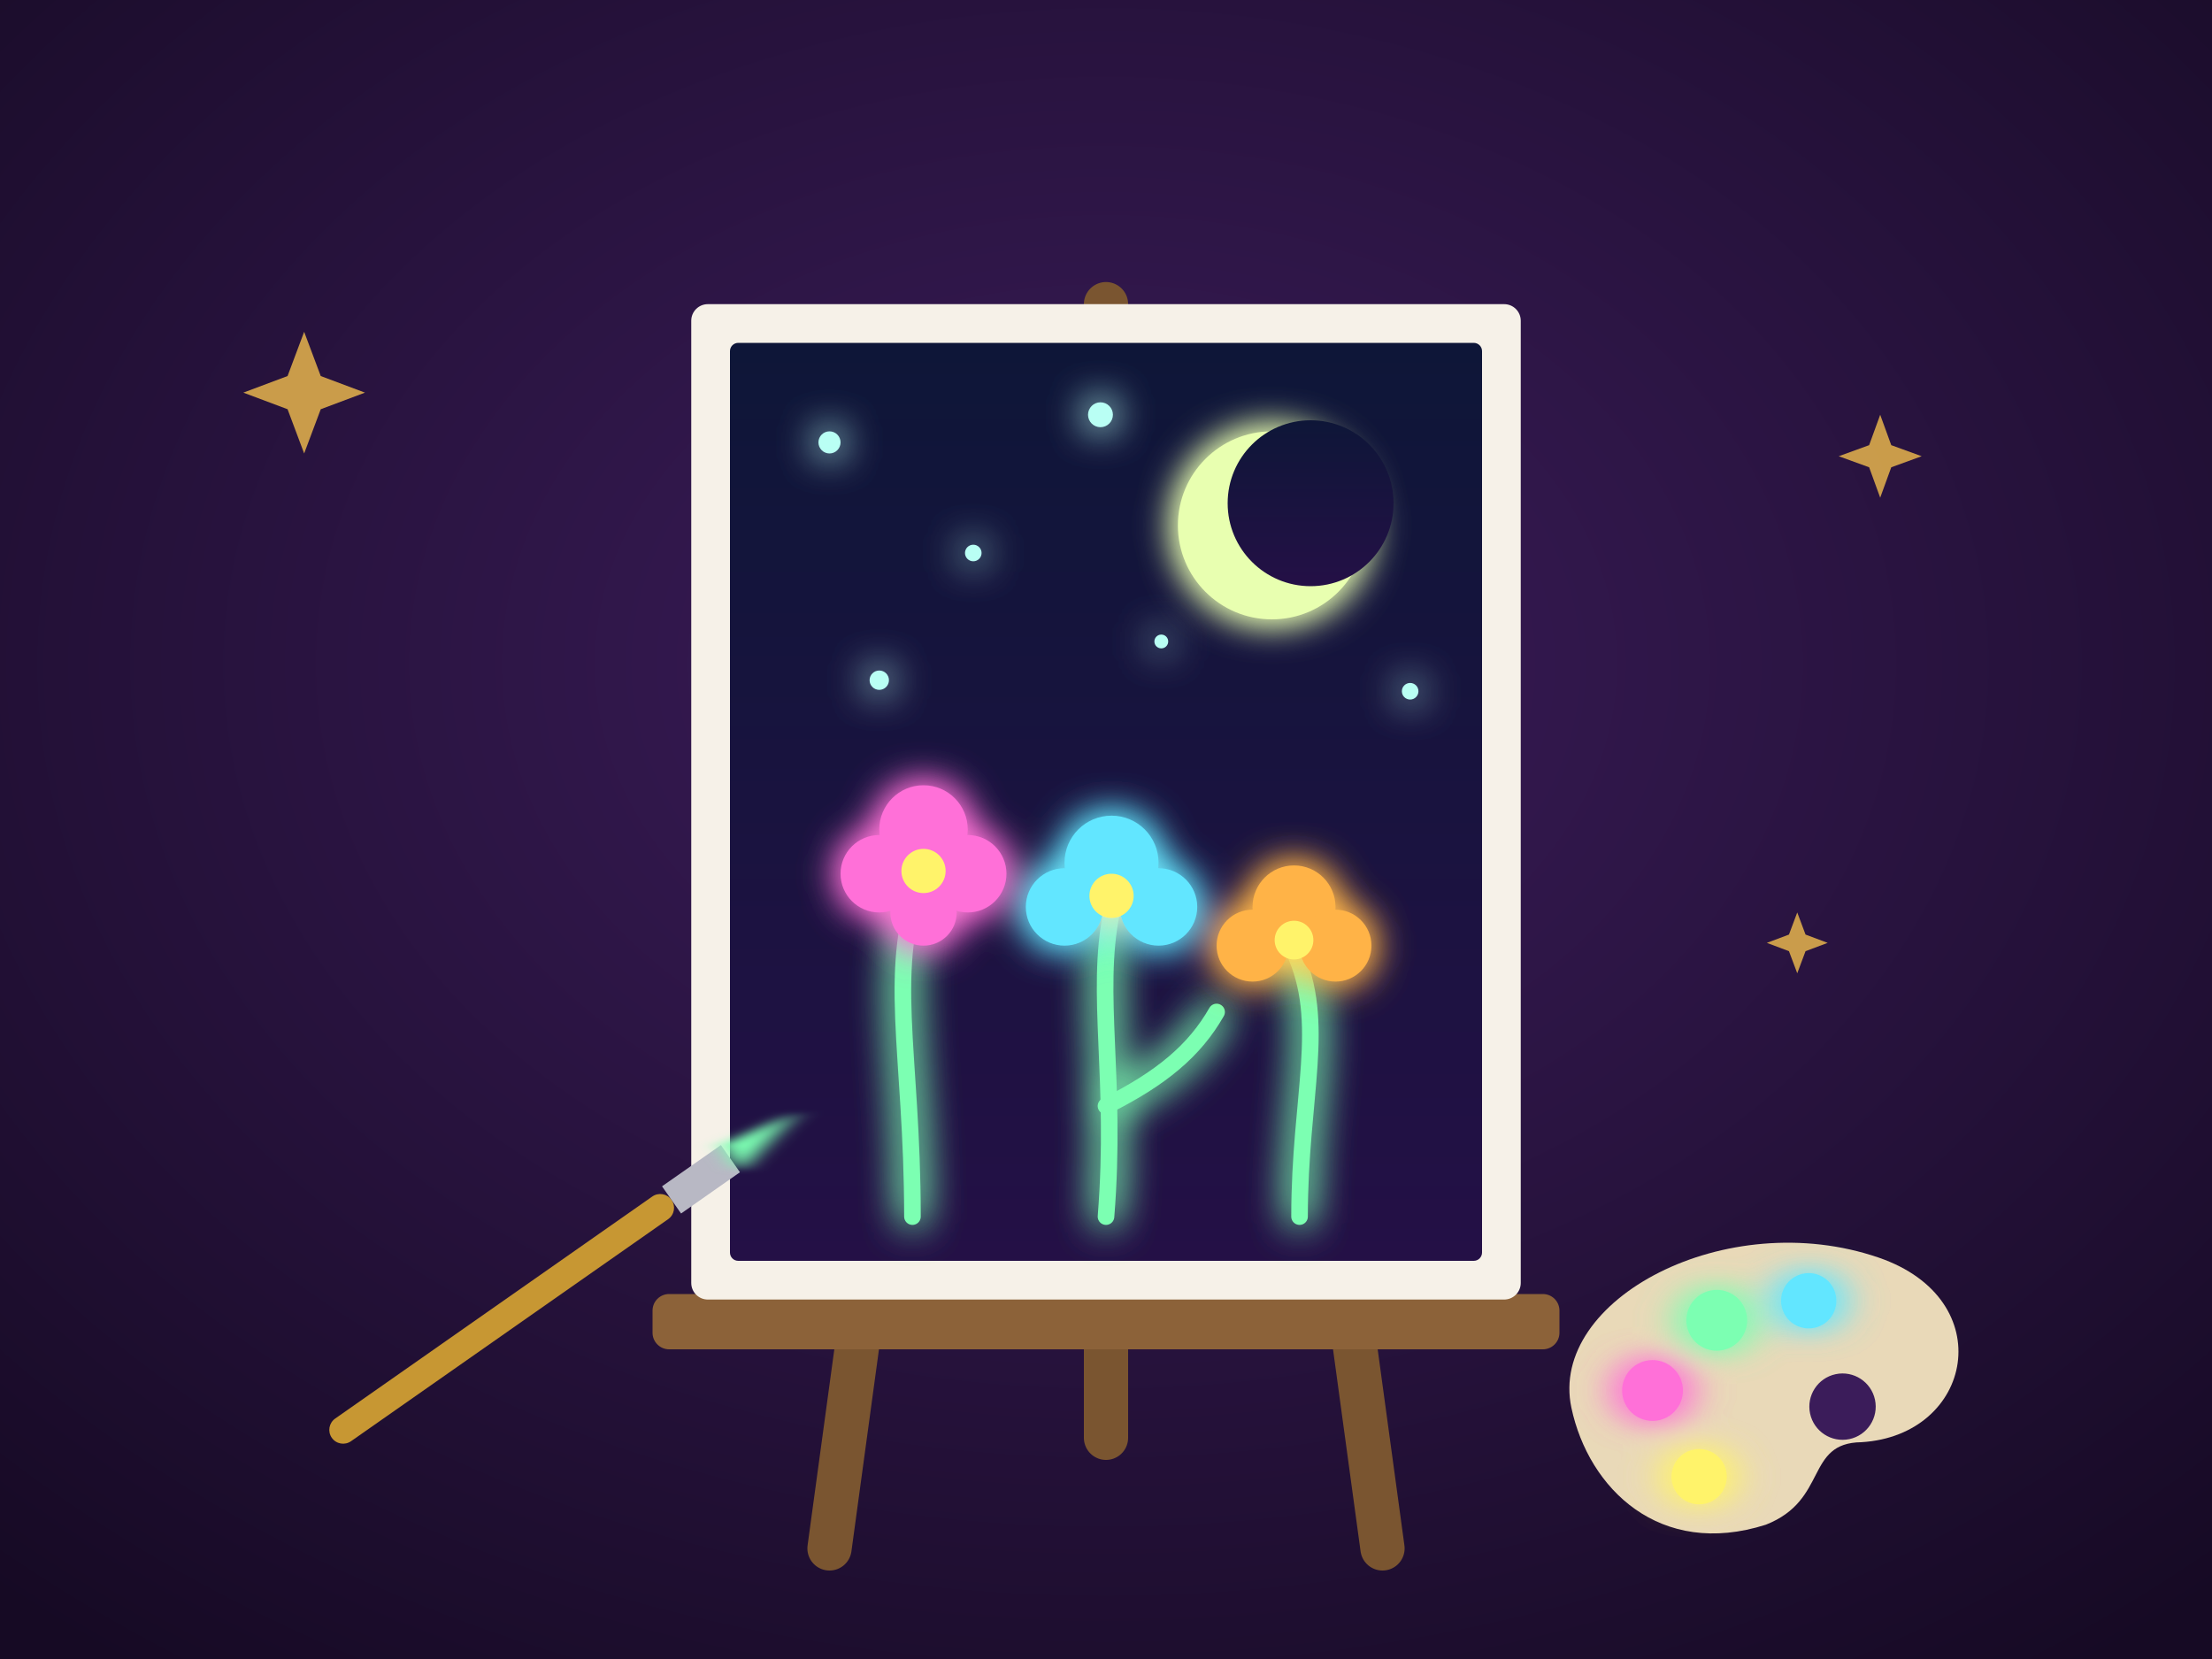
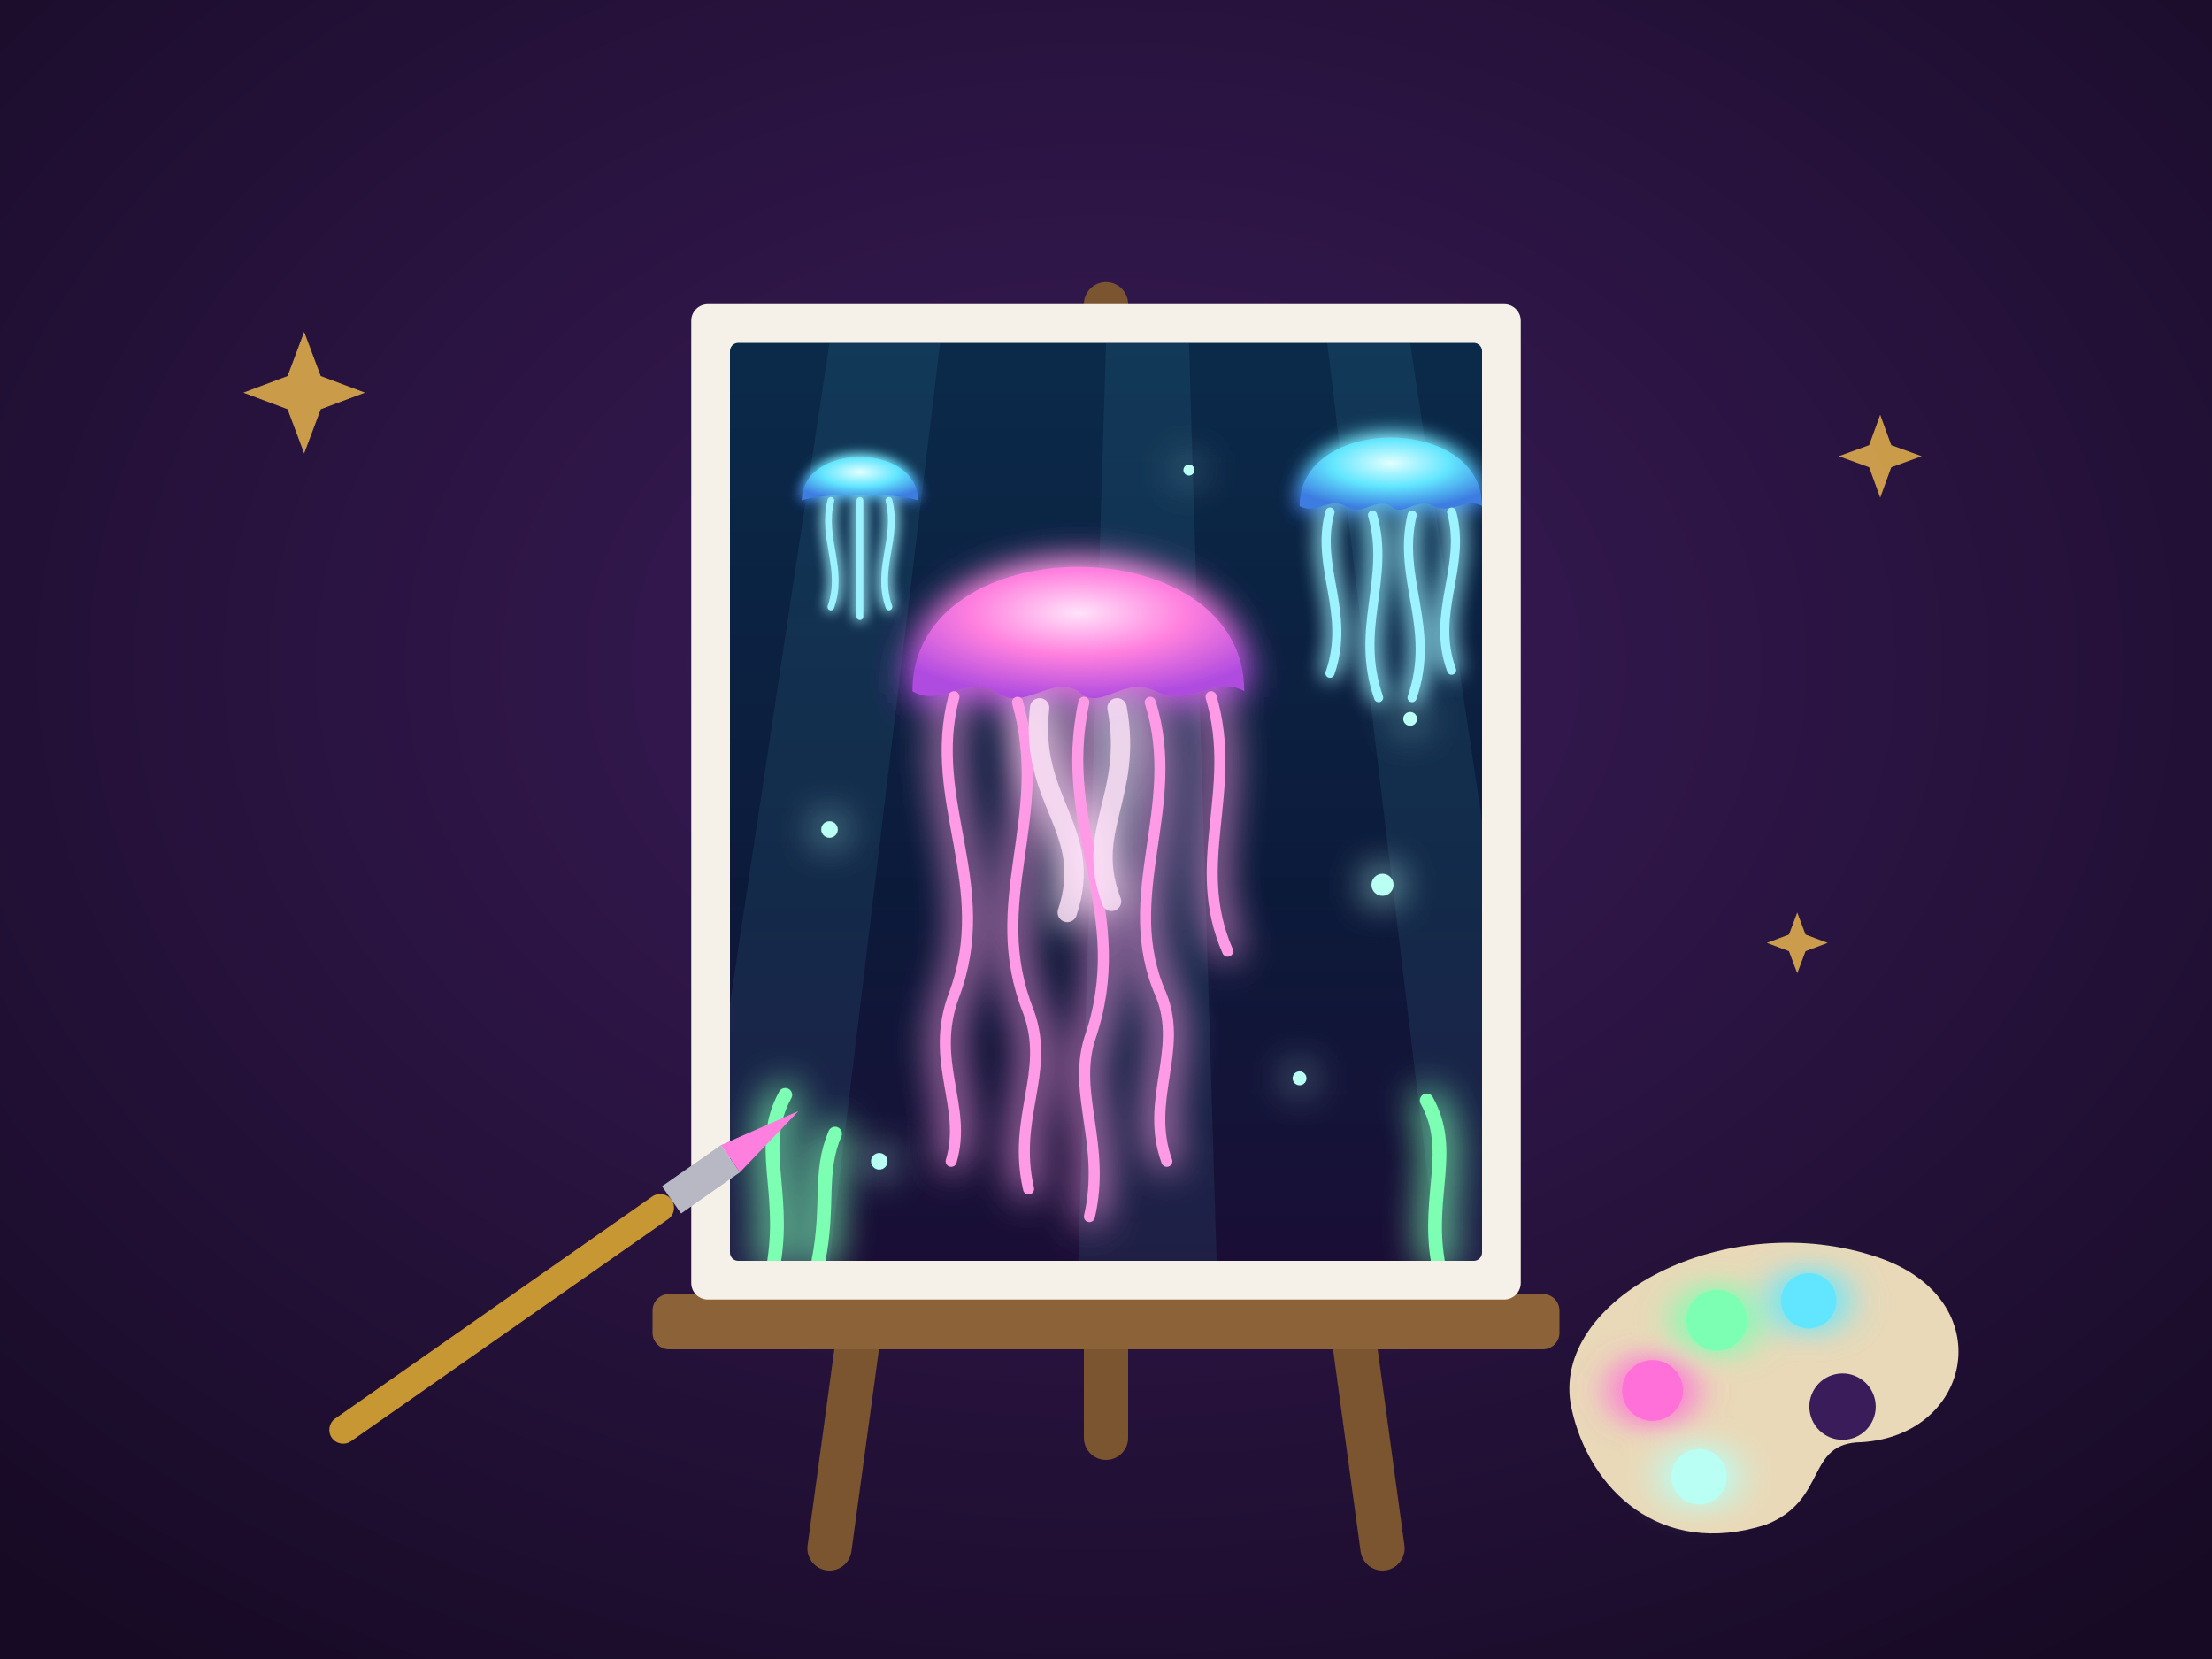
<svg xmlns="http://www.w3.org/2000/svg" viewBox="0 0 800 600" width="800" height="600">
  <defs>
    <radialGradient id="room" cx="50%" cy="40%" r="75%">
      <stop offset="0" stop-color="#3B1C5A" />
      <stop offset="1" stop-color="#160A24" />
    </radialGradient>
-     <linearGradient id="sky" x1="0" y1="0" x2="0" y2="1">
-       <stop offset="0" stop-color="#0E1638" />
-       <stop offset="1" stop-color="#241046" />
+     <linearGradient id="sea" x1="0" y1="0" x2="0" y2="1">
+       <stop offset="0" stop-color="#0B2A4A" />
+       <stop offset=".6" stop-color="#0C1A3A" />
+       <stop offset="1" stop-color="#1A0E36" />
    </linearGradient>
-     <filter id="glow" x="-50%" y="-50%" width="200%" height="200%">
+     <radialGradient id="bell" cx="50%" cy="35%" r="65%">
+       <stop offset="0" stop-color="#FFE3FA" />
+       <stop offset=".5" stop-color="#FF7FDE" />
+       <stop offset="1" stop-color="#B04CE0" />
+     </radialGradient>
+     <radialGradient id="bell2" cx="50%" cy="35%" r="65%">
+       <stop offset="0" stop-color="#E2FFFF" />
+       <stop offset=".5" stop-color="#62E6FF" />
+       <stop offset="1" stop-color="#3C7BE0" />
+     </radialGradient>
+     <filter id="glow" x="-60%" y="-60%" width="220%" height="220%">
      <feGaussianBlur stdDeviation="7" result="b" />
      <feMerge>
        <feMergeNode in="b" />
        <feMergeNode in="b" />
        <feMergeNode in="SourceGraphic" />
      </feMerge>
    </filter>
-     <filter id="soft" x="-50%" y="-50%" width="200%" height="200%">
-       <feGaussianBlur stdDeviation="3" />
-     </filter>
+     <clipPath id="canvas">
+       <rect x="264" y="124" width="272" height="332" rx="3" />
+     </clipPath>
  </defs>
  <rect width="800" height="600" fill="url(#room)" />
  <g stroke="#7A5530" stroke-width="16" stroke-linecap="round">
    <line x1="300" y1="560" x2="360" y2="120" />
    <line x1="500" y1="560" x2="440" y2="120" />
    <line x1="400" y1="520" x2="400" y2="110" />
  </g>
  <rect x="236" y="468" width="328" height="20" rx="6" fill="#8C6239" />
  <rect x="250" y="110" width="300" height="360" rx="6" fill="#F6F1E8" />
-   <rect x="264" y="124" width="272" height="332" rx="3" fill="url(#sky)" />
-   <circle cx="460" cy="190" r="34" fill="#E8FFB0" filter="url(#glow)" />
-   <circle cx="474" cy="182" r="30" fill="url(#sky)" />
-   <g fill="#B9FFF4" filter="url(#glow)">
-     <circle cx="300" cy="160" r="4" />
-     <circle cx="352" cy="200" r="3" />
-     <circle cx="398" cy="150" r="4.5" />
-     <circle cx="510" cy="250" r="3" />
-     <circle cx="318" cy="246" r="3.5" />
-     <circle cx="420" cy="232" r="2.5" />
-   </g>
-   <g filter="url(#glow)" fill="none" stroke-width="6" stroke-linecap="round">
-     <path d="M330 440 C 330 380, 320 350, 334 316" stroke="#7CFFB2" />
-     <path d="M400 440 C 404 390, 396 360, 402 330" stroke="#7CFFB2" />
-     <path d="M470 440 C 470 396, 480 370, 468 344" stroke="#7CFFB2" />
-     <path d="M400 400 C 420 390, 432 380, 440 366" stroke="#7CFFB2" />
-   </g>
-   <g filter="url(#glow)">
-     <g fill="#FF6FD8">
-       <circle cx="334" cy="300" r="16" />
-       <circle cx="318" cy="316" r="14" />
-       <circle cx="350" cy="316" r="14" />
-       <circle cx="334" cy="330" r="12" />
+   <rect x="264" y="124" width="272" height="332" rx="3" fill="url(#sea)" />
+   <g clip-path="url(#canvas)">
+     <g fill="#62E6FF" opacity=".08">
+       <path d="M300 124 L 340 124 L 300 456 L 250 456 Z" />
+       <path d="M400 124 L 430 124 L 440 456 L 390 456 Z" />
+       <path d="M480 124 L 510 124 L 560 456 L 520 456 Z" />
    </g>
-     <circle cx="334" cy="315" r="8" fill="#FFF36B" />
-     <g fill="#62E6FF">
-       <circle cx="402" cy="312" r="17" />
-       <circle cx="385" cy="328" r="14" />
-       <circle cx="419" cy="328" r="14" />
+     <g filter="url(#glow)">
+       <path d="M330 250 C 330 190, 450 190, 450 250 C 440 244, 430 256, 418 250 C 406 244, 398 258, 390 250 C 380 244, 370 258, 360 250 C 350 244, 340 256, 330 250 Z" fill="url(#bell)" />
+       <g fill="none" stroke="#FF9BE6" stroke-width="4" stroke-linecap="round">
+         <path d="M345 252 C 335 290, 360 320, 345 360 C 336 384, 350 400, 344 420" />
+         <path d="M368 254 C 380 296, 356 326, 372 366 C 380 388, 366 404, 372 430" />
+         <path d="M392 254 C 382 300, 410 330, 394 376 C 388 396, 400 414, 394 440" />
+         <path d="M416 254 C 428 292, 404 324, 420 360 C 428 380, 414 398, 422 420" />
+         <path d="M438 252 C 448 286, 430 312, 444 344" />
+       </g>
+       <g fill="none" stroke="#FFE3FA" stroke-width="7" stroke-linecap="round" opacity=".8">
+         <path d="M376 256 C 372 290, 396 300, 386 330" />
+         <path d="M404 256 C 410 288, 392 300, 402 326" />
+       </g>
    </g>
-     <circle cx="402" cy="324" r="8" fill="#FFF36B" />
-     <g fill="#FFB347">
-       <circle cx="468" cy="328" r="15" />
-       <circle cx="453" cy="342" r="13" />
-       <circle cx="483" cy="342" r="13" />
+     <g filter="url(#glow)" transform="translate(470 150) scale(.55)">
+       <path d="M0 60 C 0 0, 120 0, 120 60 C 110 54, 100 66, 88 60 C 76 54, 68 68, 60 60 C 50 54, 40 68, 30 60 C 20 54, 10 66, 0 60 Z" fill="url(#bell2)" />
+       <g fill="none" stroke="#9CF3FF" stroke-width="6" stroke-linecap="round">
+         <path d="M20 64 C 10 100, 34 130, 20 170" />
+         <path d="M48 66 C 60 108, 36 140, 52 186" />
+         <path d="M74 66 C 64 108, 90 140, 74 186" />
+         <path d="M100 64 C 110 100, 86 130, 100 168" />
+       </g>
    </g>
-     <circle cx="468" cy="340" r="7" fill="#FFF36B" />
+     <g filter="url(#glow)" transform="translate(290 160) scale(.35)">
+       <path d="M0 60 C 0 0, 120 0, 120 60 C 100 52, 20 52, 0 60 Z" fill="url(#bell2)" />
+       <g fill="none" stroke="#9CF3FF" stroke-width="7" stroke-linecap="round">
+         <path d="M30 60 C 20 100, 44 130, 30 170" />
+         <path d="M60 60 V 180" />
+         <path d="M90 60 C 100 100, 76 130, 90 170" />
+       </g>
+     </g>
+     <g fill="#B9FFF4" filter="url(#glow)">
+       <circle cx="300" cy="300" r="3" />
+       <circle cx="500" cy="320" r="4" />
+       <circle cx="470" cy="390" r="2.5" />
+       <circle cx="318" cy="420" r="3" />
+       <circle cx="510" cy="260" r="2.5" />
+       <circle cx="430" cy="170" r="2" />
+     </g>
+     <g filter="url(#glow)" fill="none" stroke="#7CFFB2" stroke-width="5" stroke-linecap="round">
+       <path d="M280 456 C 284 430, 274 414, 284 396" />
+       <path d="M296 456 C 300 436, 296 424, 302 410" />
+       <path d="M520 456 C 516 432, 526 416, 516 398" />
+     </g>
  </g>
  <g transform="translate(560 470) rotate(-12)">
    <path d="M0 40 C 0 0, 70 -20, 120 10 C 160 34, 140 80, 100 74 C 80 70, 84 92, 60 96 C 20 100, 0 70, 0 40 Z" fill="#E9D9B8" />
    <circle cx="96" cy="60" r="12" fill="#3B1C5A" />
    <g filter="url(#glow)">
      <circle cx="30" cy="40" r="11" fill="#FF6FD8" />
      <circle cx="58" cy="20" r="11" fill="#7CFFB2" />
      <circle cx="92" cy="20" r="10" fill="#62E6FF" />
-       <circle cx="40" cy="74" r="10" fill="#FFF36B" />
+       <circle cx="40" cy="74" r="10" fill="#B9FFF4" />
    </g>
  </g>
  <g transform="translate(120 520) rotate(-35)">
    <rect x="0" y="-5" width="150" height="10" rx="5" fill="#C79733" />
    <rect x="150" y="-6" width="26" height="12" fill="#B8B8C4" />
-     <path d="M176 -6 L 206 0 L 176 6 Z" fill="#7CFFB2" filter="url(#soft)" />
+     <path d="M176 -6 L 206 0 L 176 6 Z" fill="#FF7FDE" />
  </g>
  <g fill="#E6B44C" opacity=".85">
    <path d="M110 120 l6 16 16 6 -16 6 -6 16 -6 -16 -16 -6 16 -6 z" />
    <path d="M680 150 l4 11 11 4 -11 4 -4 11 -4 -11 -11 -4 11 -4 z" />
    <path d="M650 330 l3 8 8 3 -8 3 -3 8 -3 -8 -8 -3 8 -3 z" />
  </g>
</svg>
